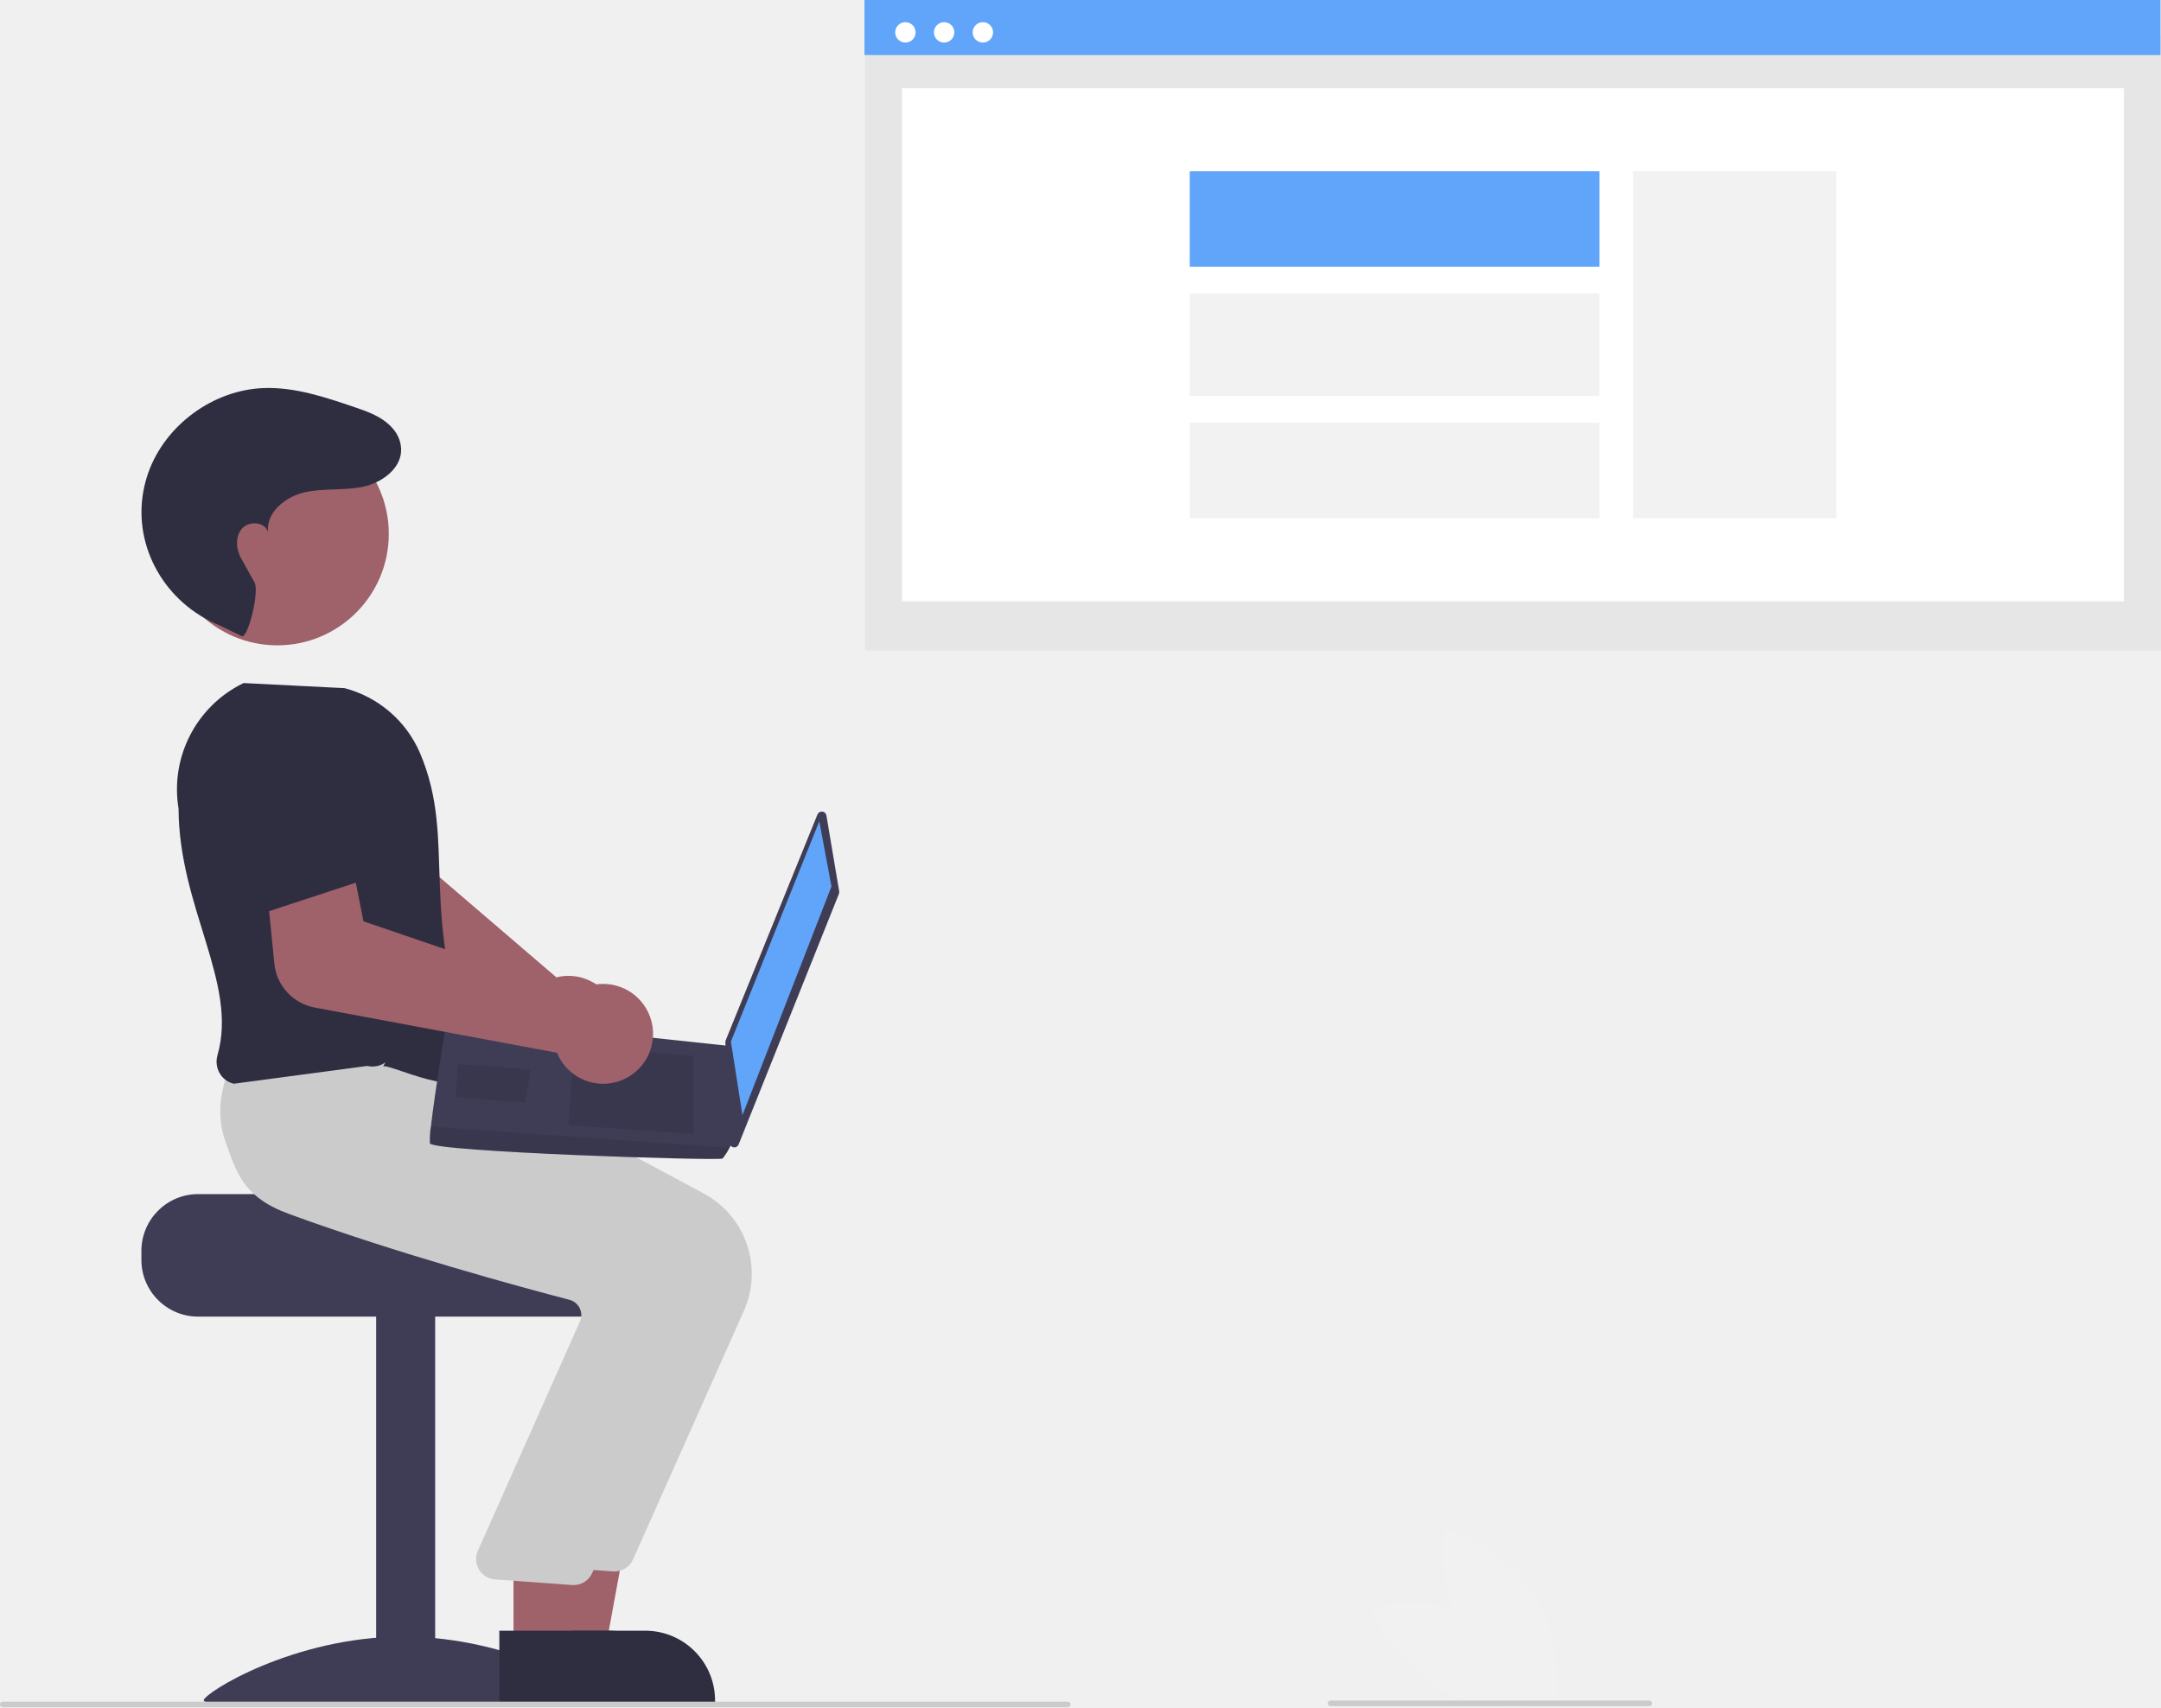
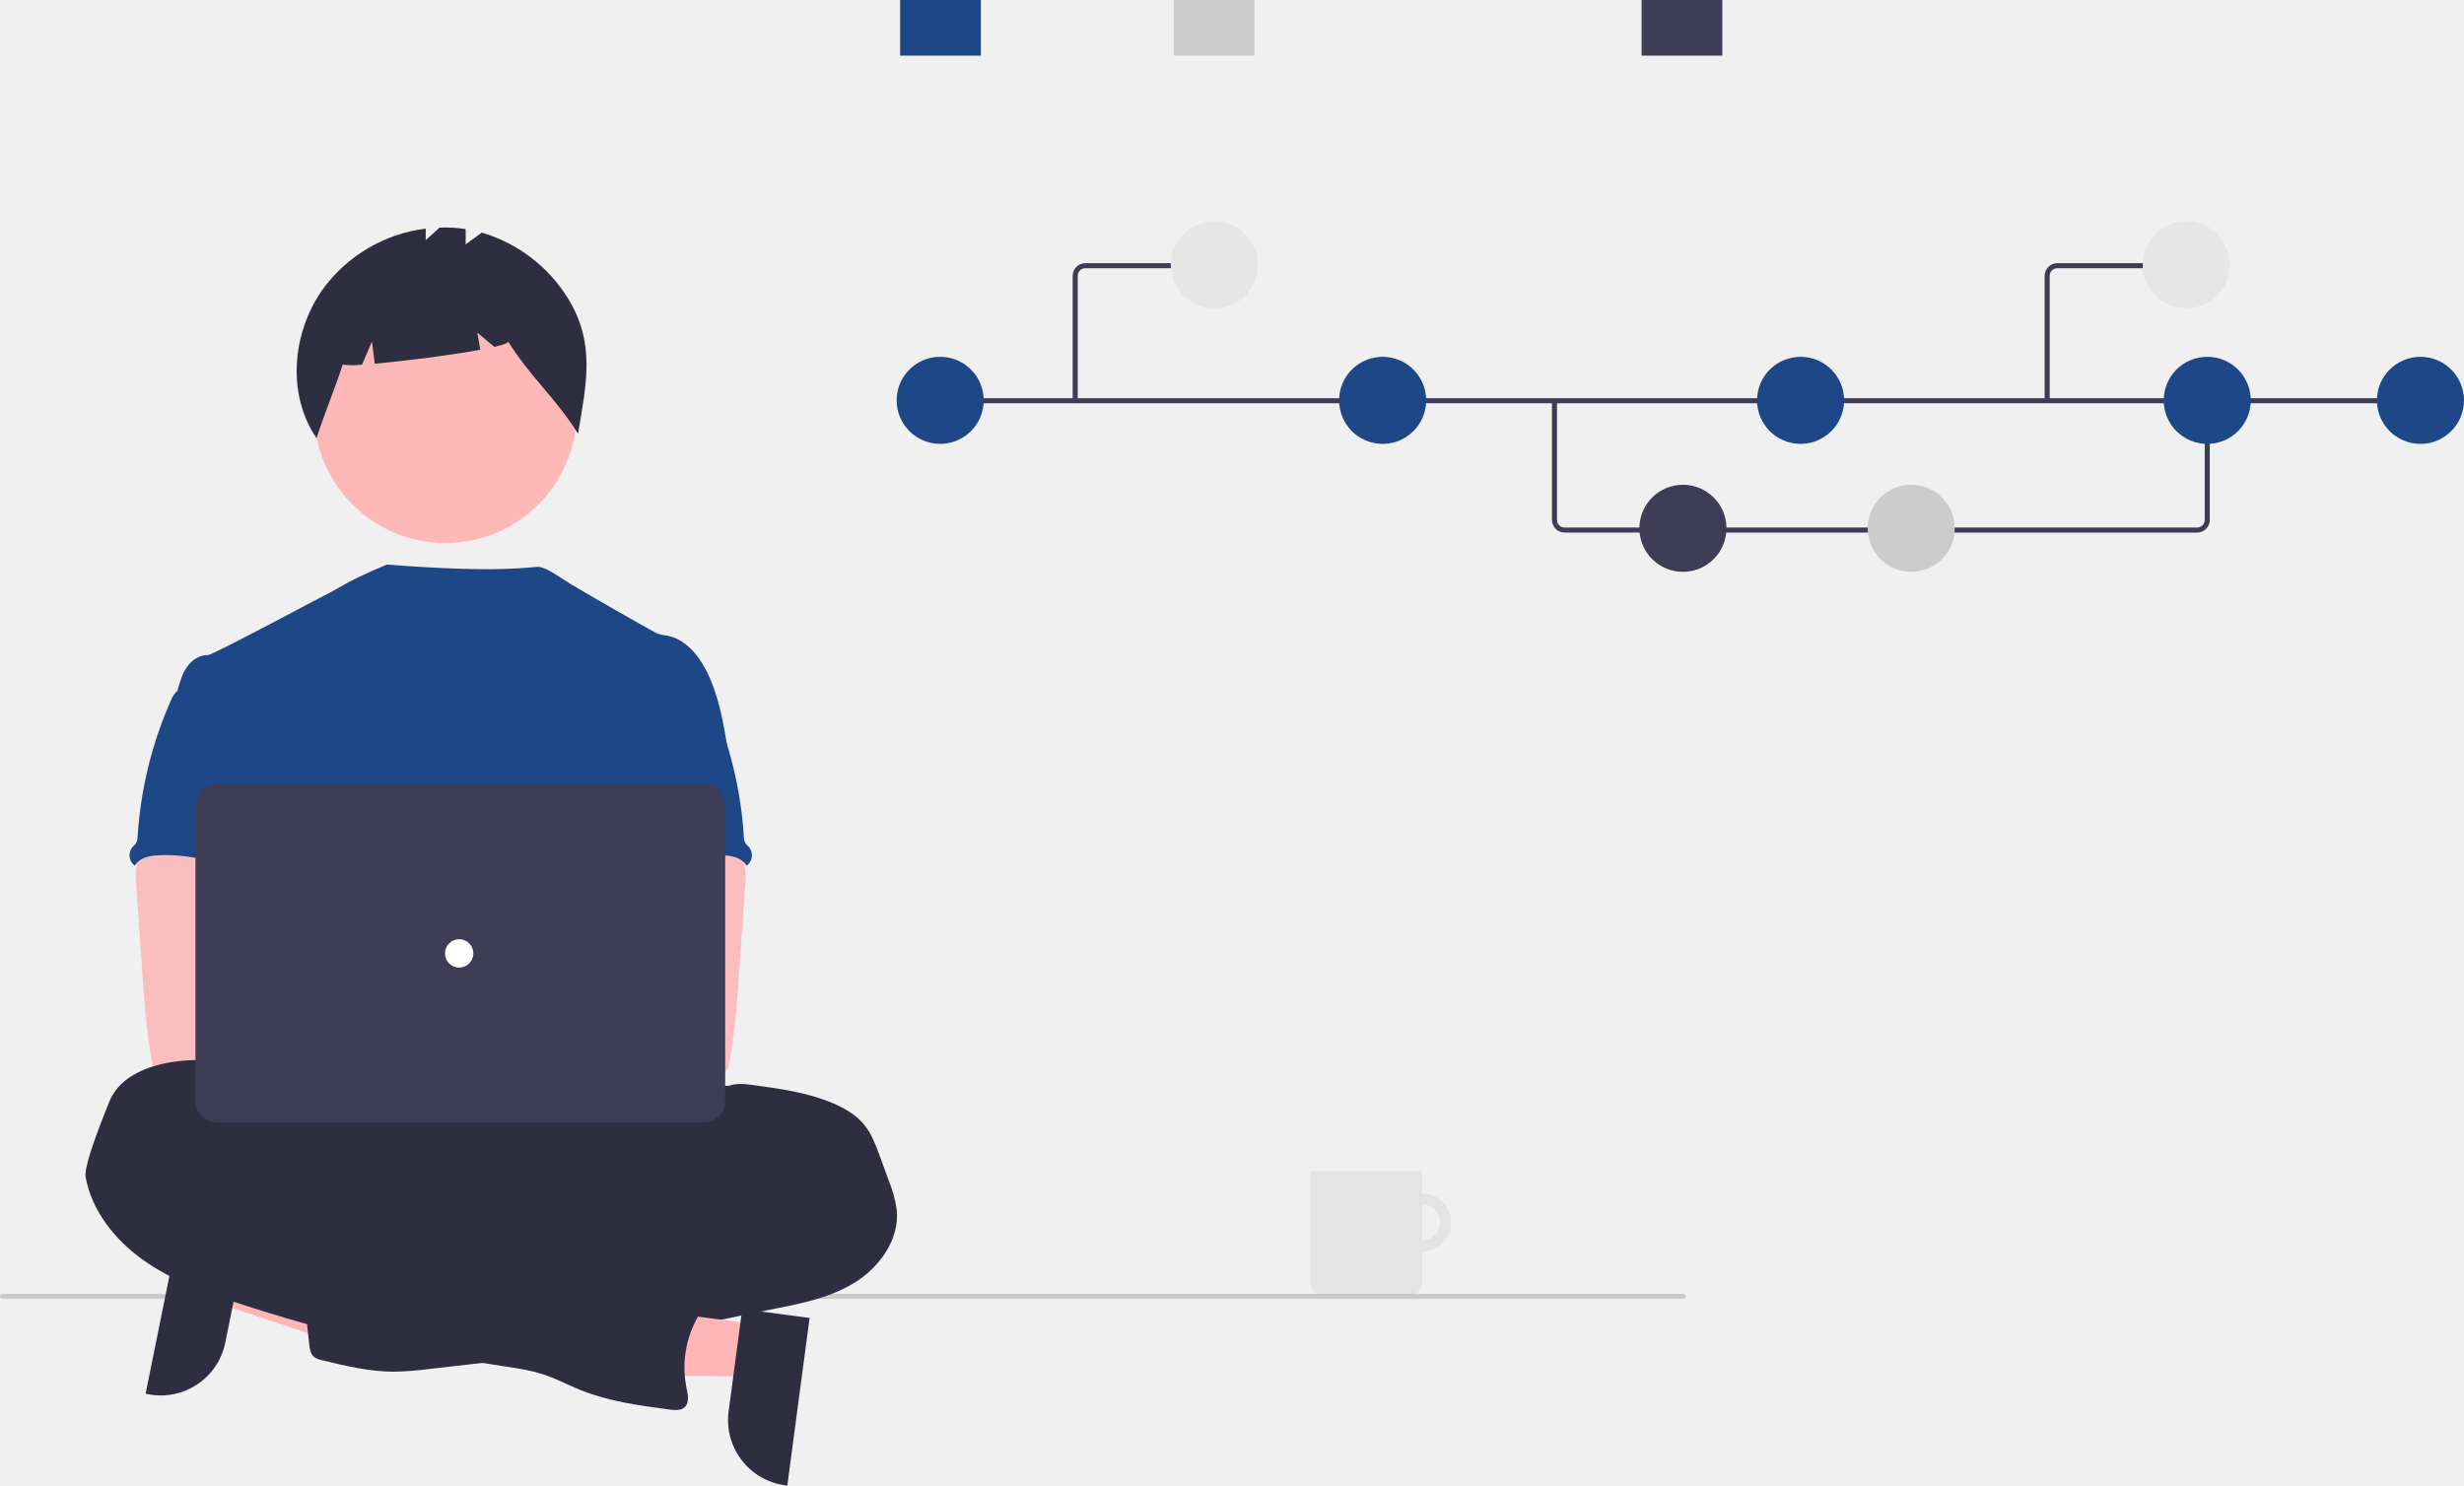
- <svg xmlns="http://www.w3.org/2000/svg" data-name="Layer 1" width="773.114" height="610.804" viewBox="0 0 773.114 610.804">
-   <rect id="e81a7c33-c795-457d-8abc-c4a3c260cd56" data-name="Rectangle 62" x="309.473" y="12.711" width="463.641" height="220.006" fill="#e6e6e6" />
-   <rect id="be98c830-918a-42d1-b1b0-0085d5874e90" data-name="Rectangle 75" x="322.731" y="31.577" width="437.126" height="183.558" fill="#fff" />
-   <rect id="ea07d9fd-7a34-4098-acd7-056fd1871281" data-name="Rectangle 80" x="309.276" width="463.641" height="19.697" fill="#60a5fa" />
-   <circle id="b9ed5a45-8896-4ed9-86b4-15f853c9a185" data-name="Ellipse 90" cx="323.913" cy="11.582" r="3.651" fill="#fff" />
-   <circle id="a9233a38-f8ba-48e0-88f3-496fd4836d40" data-name="Ellipse 91" cx="337.77" cy="11.582" r="3.651" fill="#fff" />
-   <circle id="aa82180f-a6a9-4f5f-82fc-e73106f4ad92" data-name="Ellipse 92" cx="351.627" cy="11.582" r="3.651" fill="#fff" />
-   <rect x="584.272" y="61.279" width="72.676" height="124.155" fill="#f2f2f2" />
-   <rect x="425.64" y="61.277" width="146.59" height="34.175" fill="#60a5fa" />
-   <rect x="425.64" y="104.969" width="146.59" height="36.771" fill="#f2f2f2" />
-   <rect x="425.64" y="151.257" width="146.59" height="34.175" fill="#f2f2f2" />
-   <path d="M434.646,511.7a17.867,17.867,0,0,0-19.79-17.862,17.202,17.202,0,0,0-2.348.433l-60.464-51.827,3.613-19.475-29.802-9.658-8.985,31.211a18.103,18.103,0,0,0,7.68,20.204l74.381,47.045a17.068,17.068,0,0,0,.091,1.752,17.867,17.867,0,0,0,21.691,15.502,17.382,17.382,0,0,0,2.105-.608A17.92,17.92,0,0,0,434.646,511.7Z" transform="translate(-213.4429 -144.5982)" fill="#9f616a" />
-   <path d="M284.325,571.807h77.958c0,2.241,80.345,4.059,80.345,4.059a20.884,20.884,0,0,1,3.426,3.248,20.152,20.152,0,0,1,4.71,12.99v3.248A20.305,20.305,0,0,1,430.466,615.65H284.325a20.315,20.315,0,0,1-20.297-20.297v-3.248A20.326,20.326,0,0,1,284.325,571.807Z" transform="translate(-213.4429 -144.5982)" fill="#3f3d56" />
-   <rect x="134.573" y="470.245" width="21.109" height="136.399" fill="#3f3d56" />
-   <path d="M429.206,752.939c0,2.554-31.988.988-71.447.988s-71.447,1.566-71.447-.988,31.988-22.806,71.447-22.806S429.206,750.385,429.206,752.939Z" transform="translate(-213.4429 -144.5982)" fill="#3f3d56" />
-   <polygon points="196.707 589.916 216.613 589.914 226.084 538.282 196.703 538.284 196.707 589.916" fill="#9f616a" />
-   <path d="M405.072,753.811l64.189-.002v-.812a24.984,24.984,0,0,0-24.983-24.984h-.003l-39.205.002Z" transform="translate(-213.4429 -144.5982)" fill="#2f2e41" />
-   <path d="M439.924,702.496l39.687-88.996a32.616,32.616,0,0,0-14.32-41.868l-86.083-46.161-39.282-3.341-36.234-3.294-.261.442c-.334.565-8.125,14.021-2.859,28.776,3.995,11.192,14.385,19.934,30.883,25.984,38.507,14.119,82.991,26.187,100.328,30.719a5.604,5.604,0,0,1,3.591,2.857,5.681,5.681,0,0,1,.319,4.545L398.822,694.997a7.307,7.307,0,0,0,6.186,9.79l27.55,2.006q.351.033.699.033A7.302,7.302,0,0,0,439.924,702.496Z" transform="translate(-213.4429 -144.5982)" fill="#cbcbcb" />
-   <polygon points="183.716 589.916 203.622 589.914 213.094 538.282 183.713 538.284 183.716 589.916" fill="#9f616a" />
-   <path d="M392.082,753.811l64.189-.002v-.812a24.984,24.984,0,0,0-24.983-24.984h-.003l-39.205.002Z" transform="translate(-213.4429 -144.5982)" fill="#2f2e41" />
-   <path d="M425.31,707.367l39.687-88.996a32.616,32.616,0,0,0-14.32-41.868l-86.083-46.161-39.282-3.341-28.381-2.462.004-.389c-.334.565-8.125,14.021-2.859,28.776,3.995,11.192,6.266,19.934,22.764,25.984,38.507,14.119,82.991,26.187,100.328,30.719a5.604,5.604,0,0,1,3.591,2.857,5.681,5.681,0,0,1,.319,4.545L384.208,699.868a7.307,7.307,0,0,0,6.186,9.79l27.55,2.006q.351.033.699.033A7.302,7.302,0,0,0,425.31,707.367Z" transform="translate(-213.4429 -144.5982)" fill="#cbcbcb" />
-   <path d="M350.517,526.163c1.903-1.346,29.228,12.99,34.1,1.624-22.733-56.833-7.068-81.374-20.993-113.965a40.581,40.581,0,0,0-26.901-23.025l-36.129-1.824-.187.09a42.227,42.227,0,0,0-23.089,44.798c.129,35.469,21.35,62.521,13.93,88.247a8.317,8.317,0,0,0,.786,6.468,7.931,7.931,0,0,0,5.059,3.749l47.705-6.364a8.061,8.061,0,0,0,6.522-1.262Z" transform="translate(-213.4429 -144.5982)" fill="#2f2e41" />
-   <circle cx="99.209" cy="190.998" r="39.882" fill="#9f616a" />
-   <path d="M299.948,372.203c2.119.927,6.458-15.958,4.515-19.335-2.891-5.022-2.72-4.986-4.639-8.309s-2.348-7.871.137-10.794,8.236-2.536,9.37,1.13c-.73-6.963,6.157-12.559,12.979-14.132s14.017-.596,20.877-1.996c7.961-1.624,16.243-8.297,13.067-17.051a12.33,12.33,0,0,0-2.405-3.952c-3.67-4.126-8.803-5.888-13.822-7.591-10.441-3.544-21.168-7.132-32.187-6.741-18.105.643-35.22,13.159-41.32,30.218a42.473,42.473,0,0,0-1.759,6.536c-3.782,20.337,8.028,40.397,27.209,48.141Z" transform="translate(-213.4429 -144.5982)" fill="#2f2e41" />
-   <path d="M509.097,436.337l4.573,27.156a1.672,1.672,0,0,1-.096.899l-35.88,89.653a1.672,1.672,0,0,1-3.222-.551l-1.52-36.027a1.672,1.672,0,0,1,.121-.7l32.827-80.782a1.672,1.672,0,0,1,3.197.352Z" transform="translate(-213.4429 -144.5982)" fill="#3f3d56" />
-   <polygon points="293.114 293.823 297.46 317.153 265.619 398.964 261.485 372.647 293.114 293.823" fill="#60a5fa" />
-   <path d="M367.247,553.628c.783,3.058,103.64,6.369,104.707,5.444a21.674,21.674,0,0,0,2.474-3.828c1.078-1.925,2.076-3.856,2.076-3.856l-1.69-32.529L373.492,508.031s-4.483,27.146-5.89,39.617A29.957,29.957,0,0,0,367.247,553.628Z" transform="translate(-213.4429 -144.5982)" fill="#3f3d56" />
-   <polygon points="248.114 377.702 248.123 405.727 203.309 402.541 205.292 374.657 248.114 377.702" opacity="0.1" style="isolation:isolate" />
-   <polygon points="189.717 382.557 189.988 382.523 187.872 394.437 162.975 392.667 163.825 380.716 189.717 382.557" opacity="0.1" style="isolation:isolate" />
-   <path d="M367.247,553.628c.783,3.058,103.64,6.369,104.707,5.444a21.674,21.674,0,0,0,2.474-3.828l-106.826-7.596A29.957,29.957,0,0,0,367.247,553.628Z" transform="translate(-213.4429 -144.5982)" opacity="0.1" style="isolation:isolate" />
-   <path d="M325.946,505.051l86.764,16.192a17.078,17.078,0,0,0,.734,1.593,17.906,17.906,0,0,0,11.491,8.973,17.72,17.72,0,0,0,14.399-2.609,17.864,17.864,0,0,0-18.475-30.512,17.168,17.168,0,0,0-2.02,1.272l-75.361-25.744-3.857-19.429L308.361,456.856l3.239,32.57A17.767,17.767,0,0,0,325.946,505.051Z" transform="translate(-213.4429 -144.5982)" fill="#9f616a" />
-   <path d="M307.302,471.383l45.422-14.929-10.596-30.423a18.135,18.135,0,0,0-20.107-11.924h0a18.135,18.135,0,0,0-15.153,18.089Z" transform="translate(-213.4429 -144.5982)" fill="#2f2e41" />
-   <path d="M595.443,755.402h-381a1,1,0,1,1,0-2h381a1,1,0,0,1,0,2Z" transform="translate(-213.4429 -144.5982)" fill="#cbcbcb" />
-   <path d="M743.65,723.895c18.274,9.457,26.398,30.049,26.398,30.049s-21.503,5.258-39.777-4.199-26.398-30.049-26.398-30.049S725.376,714.438,743.65,723.895Z" transform="translate(-213.4429 -144.5982)" fill="#f1f1f1" />
-   <path d="M737.806,730.708c10.905,17.449,32.086,23.881,32.086,23.881s3.501-21.858-7.403-39.306-32.086-23.881-32.086-23.881S726.901,713.259,737.806,730.708Z" transform="translate(-213.4429 -144.5982)" fill="#f1f1f1" />
-   <path d="M803.443,755.005h-114a1,1,0,0,1,0-2h114a1,1,0,0,1,0,2Z" transform="translate(-213.4429 -144.5982)" fill="#cbcbcb" />
+ <svg xmlns="http://www.w3.org/2000/svg" data-name="Layer 1" width="973.461" height="587.025" viewBox="0 0 973.461 587.025">
+   <g id="f9b32178-6d95-472d-b482-6662972666de" data-name="Group 100">
+     <path id="f4b94a19-cbe0-459a-95a6-6ea3b3d72055-84" data-name="Path 1465" d="M675.147,628.1a11.49,11.49,0,1,0,11.49,11.49h0A11.49,11.49,0,0,0,675.147,628.1Zm0,18.561a7.071,7.071,0,1,1,7.071-7.071v0A7.071,7.071,0,0,1,675.147,646.661Z" transform="translate(-113.2693 -156.4874)" fill="#e4e4e4" />
+     <path id="abc0e0b3-f22e-4bee-9929-c6879640924e-85" data-name="Path 1467" d="M630.954,619.261h44.193v43.739a5.757,5.757,0,0,1-5.757,5.757h-32.679a5.757,5.757,0,0,1-5.757-5.757V619.261Z" transform="translate(-113.2693 -156.4874)" fill="#e4e4e4" />
+   </g>
+   <path id="e24b6f19-a0a0-4e73-9cfc-bbb7635ad236-86" data-name="Path 944" d="M778.403,669.758h-664.237a1.006,1.006,0,0,1,0-2h664.237a1.006,1.006,0,0,1,0,2Z" transform="translate(-113.2693 -156.4874)" fill="#cacaca" />
+   <polygon points="89.41 494.381 85.302 514.694 161.695 540.208 167.759 510.228 89.41 494.381" fill="#ffb6b6" />
+   <path d="M210.36,647.029l-8.091,40.003-0.0.002a26.011,26.011,0,0,1-30.65,20.335l-.828-.168,13.248-65.496Z" transform="translate(-113.2693 -156.4874)" fill="#2f2e41" />
+   <circle id="fd4e5ab9-ffc8-4bbb-9267-3af70c31dae1" data-name="Ellipse 276" cx="175.979" cy="162.713" r="51.871" fill="#feb8b8" />
+   <path id="a8c9bbe2-1461-49cf-8211-f8d251166dc5-87" data-name="Path 1461" d="M337.697,274.45a59.907,59.907,0,0,0-34.081-26.052l-6.368,4.647v-6.034a55.143,55.143,0,0,0-10.3-.6l-5.494,4.971v-4.558a59.335,59.335,0,0,0-40.932,24.347c-11.931,17.2-13.945,41.129-2.21,58.467,3.221-9.9,7.131-19.189,10.353-29.088a29.299,29.299,0,0,0,7.633.037l3.919-9.145,1.095,8.758c12.148-1.058,30.166-3.382,41.682-5.511l-1.12-6.719,6.7,5.583c3.528-.812,5.623-1.549,5.45-2.112,8.565,13.808,19.047,22.627,27.611,36.435C344.888,308.406,348.632,292.217,337.697,274.45Z" transform="translate(-113.2693 -156.4874)" fill="#2f2e41" />
+   <ellipse id="f6be96d1-713f-4c17-812c-ecd79c56fe95" data-name="Ellipse 260" cx="192.856" cy="464.787" rx="133.56" ry="37.359" fill="#2f2e41" />
+   <path d="M400.808,452.588c-1.784-10.731-3.624-21.668-8.611-31.335-3.278-6.332-8.481-12.366-15.495-13.618a14.99,14.99,0,0,1-4.035-.934c-2.055-.99-29.673-16.756-34.063-19.502-3.769-2.357-9.719-6.722-12.719-6.722-3.018-.066-14.591,2.627-59.76-.904a163.141,163.141,0,0,0-22.01,10.822c-.146-.096-46.882,25.001-48.638,24.935-3.325-.14-6.416,1.989-8.322,4.67-1.906,2.681-2.8,6-3.736,9.209,10.208,22.733,19.548,45.495,29.757,68.228a5.821,5.821,0,0,1,.738,2.8,6.834,6.834,0,0,1-1.27,2.8c-5.006,8.042-4.847,18.157-4.3,27.609.547,9.452,1.224,19.436-3,27.908-1.149,2.326-2.643,4.455-3.736,6.781-2.559,5.268-3.484,22.117-1.989,27.777l187.267,5.365C382.86,587.409,400.808,452.588,400.808,452.588Z" transform="translate(-113.2693 -156.4874)" fill="#1e4787" />
+   <path id="eb41f72e-aba6-4a16-bf55-c7027d2f1a4b-88" data-name="Path 1421" d="M167.233,498.445a33.063,33.063,0,0,0-.112,8.154l2.684,38.546c.252,3.633.5,7.257.841,10.881.644,7.033,1.606,14.01,2.8,20.977a3.736,3.736,0,0,0,3.829,3.633c11.815,2.5,24.022,2.4,36.08,1.719,18.4-1.027,65.474-2.97,68.35-6.706s1.2-9.779-2.55-12.8-65.871-10.386-65.871-10.386c.607-4.81,2.438-9.34,4.175-13.907,3.12-8.1,6.034-16.466,6.09-25.143s-3.213-17.8-10.321-22.771c-5.847-4.081-13.375-4.838-20.5-4.67-5.184.149-14.141-1.093-18.876.934C170.105,488.556,167.933,494.776,167.233,498.445Z" transform="translate(-113.2693 -156.4874)" fill="#fbbebe" />
+   <path id="a363f2f7-2464-40a1-ad01-344825aa0b75-89" data-name="Path 1423" d="M401.141,585.578c3.11-1.186,6.538-.757,9.872-.308,10.732,1.466,21.622,2.97,31.569,7.257,4.67,2,9.116,4.67,12.273,8.6,2.8,3.54,4.436,7.874,5.987,12.142l3.587,9.826a47.3,47.3,0,0,1,3.129,11.516c1.121,11.759-6.921,22.845-17.036,28.954s-22.023,8.284-33.624,10.563-23.247,4.8-34.8,7.472a140.086,140.086,0,0,1-16.373,3.222c-12.366,1.4-25.292-.663-37.042,3.428-4.67,1.635-9.256,4.063-14.1,5.193a87.745,87.745,0,0,1-9.751,1.485l-22.238,2.54a121.313,121.313,0,0,1-13.636,1.046c-9.713,0-19.268-2.3-28.7-4.6a7.258,7.258,0,0,1-2.8-1.13c-1.494-1.177-1.821-3.26-2.036-5.146q-1.429-12.525-2.5-25.077c-.224-2.718-.392-5.66,1.093-7.948,1.868-2.8,5.511-3.68,8.836-4.222a230.58,230.58,0,0,1,42.665-2.961c5.426-5.426,14.374-5.454,21.482-8.406a63.897,63.897,0,0,0,7.575-4.119,99.001,99.001,0,0,1,41.59-13.141,38.714,38.714,0,0,0,8.509-1.214c5.5-1.709,10.517-6.361,16.167-5.221.7-1.933,1.186-4.521,2.8-5.847.8-.682,1.793-1.139,2.531-1.868,1.56-1.578,1.7-4.063,1.466-6.267s-.757-4.464-.187-6.613a9.141,9.141,0,0,1,1.037-2.307C391.278,587.595,395.509,585.111,401.141,585.578Z" transform="translate(-113.2693 -156.4874)" fill="#2f2e41" />
+   <path id="b53ad979-99f4-4c6e-a0f8-957060c42096-90" data-name="Path 1430" d="M182.88,429.901a9.667,9.667,0,0,0-2.073,3.316,156.78,156.78,0,0,0-13.169,53.816,5.38,5.38,0,0,1-.607,2.606,11.403,11.403,0,0,1-1.373,1.485,5.156,5.156,0,0,0,.617,7.266q.127.107.261.206c1.541-2.9,5.23-3.848,8.509-4.1,15.7-1.242,31.036,6.062,46.783,5.511-1.111-3.839-2.709-7.528-3.615-11.413-4.007-17.251,5.987-36.033-.14-52.649-1.224-3.325-3.269-6.594-6.491-8.051a17.291,17.291,0,0,0-4.156-1.1c-3.979-.719-11.9-3.792-15.747-2.559-1.42.458-1.98,1.793-3.157,2.6C186.734,427.977,184.362,428.397,182.88,429.901Z" transform="translate(-113.2693 -156.4874)" fill="#1e4787" />
+   <path id="a1197c30-bfd4-4098-bcf9-2468e7a33bf1-91" data-name="Path 1421" d="M400.921,486.906c-4.735-2.027-13.692-.785-18.876-.934-7.125-.168-14.653.589-20.5,4.67-7.108,4.971-10.377,14.094-10.321,22.771s2.97,17.043,6.09,25.143c1.737,4.567,3.568,9.097,4.175,13.907,0,0-62.121,7.365-65.871,10.386s-5.426,9.064-2.55,12.8,92.615,7.487,104.43,4.987a3.736,3.736,0,0,0,3.829-3.633c1.194-6.967,2.156-13.944,2.8-20.977.341-3.624.589-7.248.841-10.881l2.684-38.546a33.064,33.064,0,0,0-.112-8.154C406.84,494.776,404.668,488.556,400.921,486.906Z" transform="translate(-113.2693 -156.4874)" fill="#fbbebe" />
+   <path id="ebe46053-6aac-4aa7-8615-21a6fa79538d-92" data-name="Path 1430" d="M386.251,426.835c-1.177-.807-1.737-2.142-3.157-2.6-3.847-1.233-11.768,1.84-15.747,2.559a17.291,17.291,0,0,0-4.156,1.1c-3.222,1.457-5.267,4.726-6.491,8.051-6.127,16.616,3.867,35.398-.14,52.649-.906,3.885-2.504,7.574-3.615,11.413,15.747.551,31.083-6.753,46.783-5.511,3.279.252,6.968,1.2,8.509,4.1q.134-.099.261-.206a5.156,5.156,0,0,0,.617-7.266,11.401,11.401,0,0,1-1.373-1.485,5.38,5.38,0,0,1-.607-2.606,156.78,156.78,0,0,0-13.169-53.816,9.667,9.667,0,0,0-2.073-3.316C390.411,428.397,388.039,427.977,386.251,426.835Z" transform="translate(-113.2693 -156.4874)" fill="#1e4787" />
+   <polygon points="299.243 523.378 296.513 543.921 215.975 543.166 220.005 512.846 299.243 523.378" fill="#ffb6b6" />
+   <path d="M433.122,677.272l-8.804,66.24-.838-.111a26.011,26.011,0,0,1-22.356-29.208l0-.002,5.377-40.457Z" transform="translate(-113.2693 -156.4874)" fill="#2f2e41" />
+   <path id="a0b0f7ea-4ed9-4447-aa64-e2335b2c3196-93" data-name="Path 1427" d="M223.039,595.974c0,.934-1.466,0-1.6-1-1.027-7.556-7.024-13.786-14.01-16.812s-14.944-3.185-22.509-2.466c-11.441,1.083-24.284,5.464-28.468,16.158-.99,2.5-10.264,24.76-9.359,29.766,2.438,13.356,11.572,24.779,22.64,32.69s24,12.637,36.9,16.9a639.949,639.949,0,0,0,104.607,24.984c5.753.869,11.563,1.672,17.073,3.521,4.931,1.653,9.545,4.128,14.365,6.071,11.208,4.5,23.266,6.108,35.211,7.687,2.036.262,4.371.448,5.875-.934,1.943-1.8,1.3-4.941.747-7.528a40.488,40.488,0,0,1,4.773-28.729c2-3.362,4.6-6.809,4.222-10.7-.448-4.539-4.969-7.752-9.471-8.481s-9.078.346-13.6.934a7.285,7.285,0,0,1-4.623-.458,9.235,9.235,0,0,1-1.812-1.606,20.482,20.482,0,0,0-23.854-3.334c-1.672.934-4.2-1.149-5.94-1.933l-19.642-8.892c-22.565-10.208-45.242-20.464-69.115-26.927a14.514,14.514,0,0,1-5.324-2.214c-1.186-.934-2.036-2.2-3.129-3.241-2.382-2.251-5.7-3.148-8.555-4.745S222.385,599.177,223.039,595.974Z" transform="translate(-113.2693 -156.4874)" fill="#2f2e41" />
+   <circle cx="160.617" cy="411.99" r="14" fill="#fbbebe" />
+   <circle cx="191.617" cy="411.99" r="14" fill="#fbbebe" />
+   <path d="M391.305,600.024H198.966a8.48,8.48,0,0,1-8.47-8.47V474.868a8.48,8.48,0,0,1,8.47-8.47H391.305a8.48,8.48,0,0,1,8.47,8.47V591.555A8.48,8.48,0,0,1,391.305,600.024Z" transform="translate(-113.2693 -156.4874)" fill="#3f3d56" />
+   <circle id="e793da3b-cee2-4a15-ae11-6dab45a6c728" data-name="Ellipse 263" cx="181.399" cy="376.724" r="5.604" fill="#fff" />
+   <path d="M981.299,366.94H731.406a5.006,5.006,0,0,1-5-5V314.84h2v47.1a3.003,3.003,0,0,0,3,3H981.299a3.003,3.003,0,0,0,3-3V314.51h2v47.429A5.006,5.006,0,0,1,981.299,366.94Z" transform="translate(-113.2693 -156.4874)" fill="#3f3d56" />
+   <rect x="371.397" y="157.352" width="587.22" height="2" fill="#3f3d56" />
+   <circle id="a67a4451-c7cc-402c-b29d-5a705f3c9418" data-name="Ellipse 264" cx="371.439" cy="158.196" r="17.202" fill="#1e4787" />
+   <circle id="abdb3fbf-f68e-433e-a33f-153626b38c76" data-name="Ellipse 266" cx="546.244" cy="158.196" r="17.202" fill="#1e4787" />
+   <circle id="ac293633-0933-4e21-a8aa-bc27ca4fbccc" data-name="Ellipse 268" cx="664.876" cy="208.757" r="17.202" fill="#3f3d56" />
+   <circle id="a0cd768d-b738-4d4b-9ab3-78ab535c7573" data-name="Ellipse 269" cx="755.063" cy="208.757" r="17.202" fill="#ccc" />
+   <circle id="b9eb3d2e-31e0-4fe2-be5c-79abb86bc227" data-name="Ellipse 270" cx="711.36" cy="158.196" r="17.202" fill="#1e4787" />
+   <circle id="aa04baac-fce0-420a-b86a-4a97f3079928" data-name="Ellipse 271" cx="956.259" cy="158.196" r="17.202" fill="#1e4787" />
+   <circle id="e92cf92c-058e-415c-ba96-766a57ee18d9" data-name="Ellipse 272" cx="872.029" cy="158.196" r="17.202" fill="#1e4787" />
+   <rect id="ac5bf8cc-574d-4509-9338-881c836fd832" data-name="Rectangle 207" x="648.539" width="31.906" height="21.99" fill="#3f3d56" />
+   <rect id="ad5a043d-52f1-4931-b771-e4991ef7f7f7" data-name="Rectangle 208" x="355.612" width="31.906" height="21.99" fill="#1e4787" />
+   <rect id="e5d95e83-bdd9-4322-95a9-5a9c4b449a8f" data-name="Rectangle 209" x="463.685" width="31.906" height="21.99" fill="#ccc" />
+   <path d="M538.051,315.84a1,1,0,0,1-1-1V265.477a5.006,5.006,0,0,1,5-5h48.675a1,1,0,0,1,0,2h-48.675a3.003,3.003,0,0,0-3,3v49.362A1,1,0,0,1,538.051,315.84Z" transform="translate(-113.2693 -156.4874)" fill="#3f3d56" />
+   <circle id="b0a7c1c1-8f27-441f-a84a-e44462cc473e" data-name="Ellipse 265" cx="479.744" cy="104.616" r="17.202" fill="#e6e6e6" />
+   <path d="M923.051,314.84h-2V265.477a5.006,5.006,0,0,1,5-5h48.675v2h-48.675a3.003,3.003,0,0,0-3,3Z" transform="translate(-113.2693 -156.4874)" fill="#3f3d56" />
+   <circle id="b3140cf1-cdb8-48ff-81af-ce41ed4f5739" data-name="Ellipse 265" cx="863.744" cy="104.616" r="17.202" fill="#e6e6e6" />
</svg>
